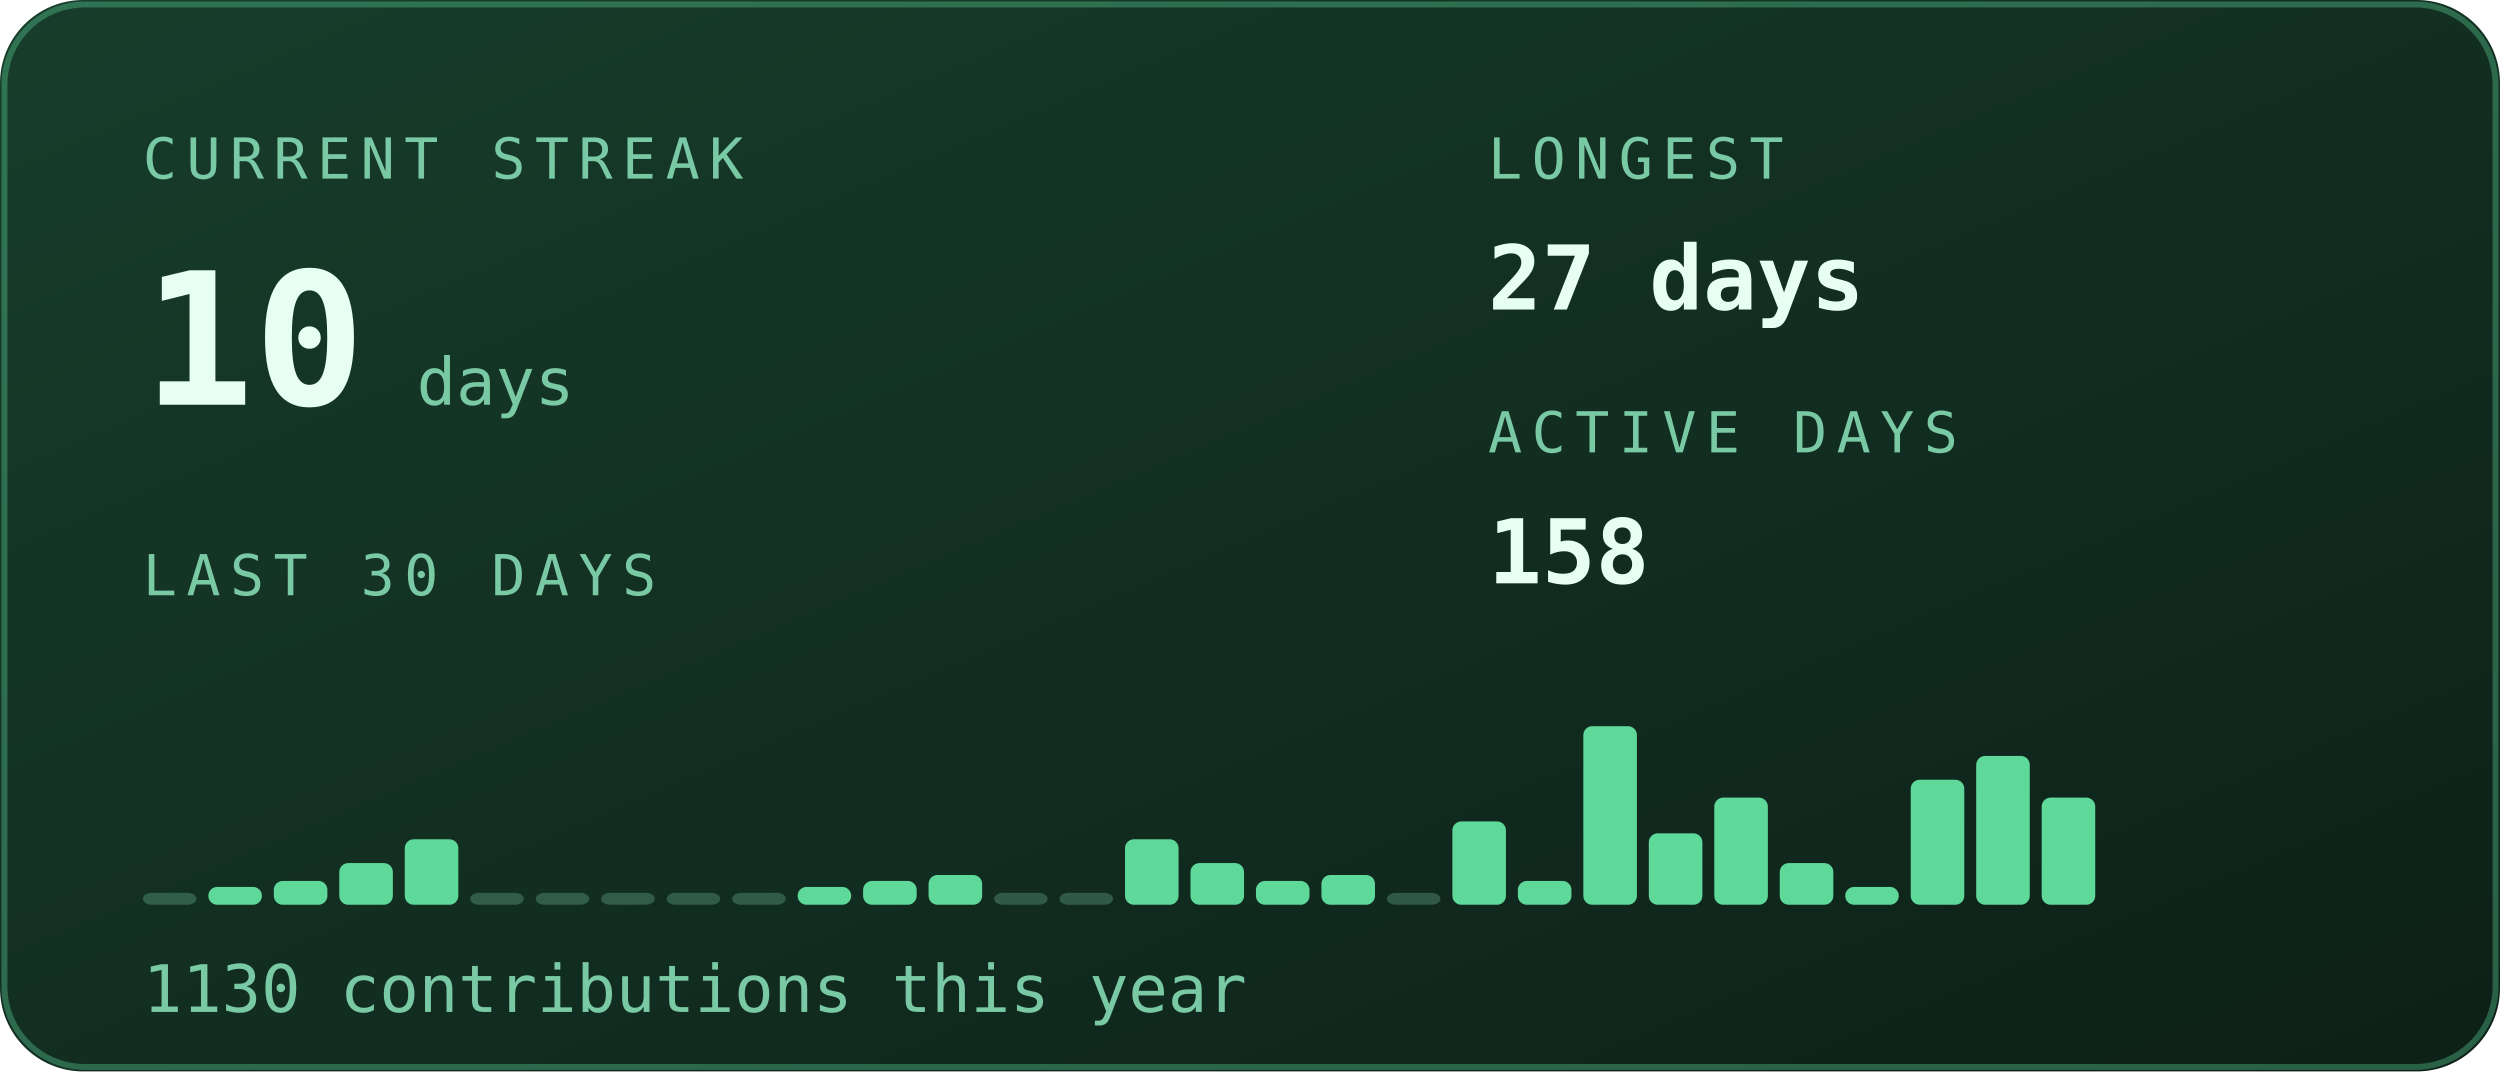
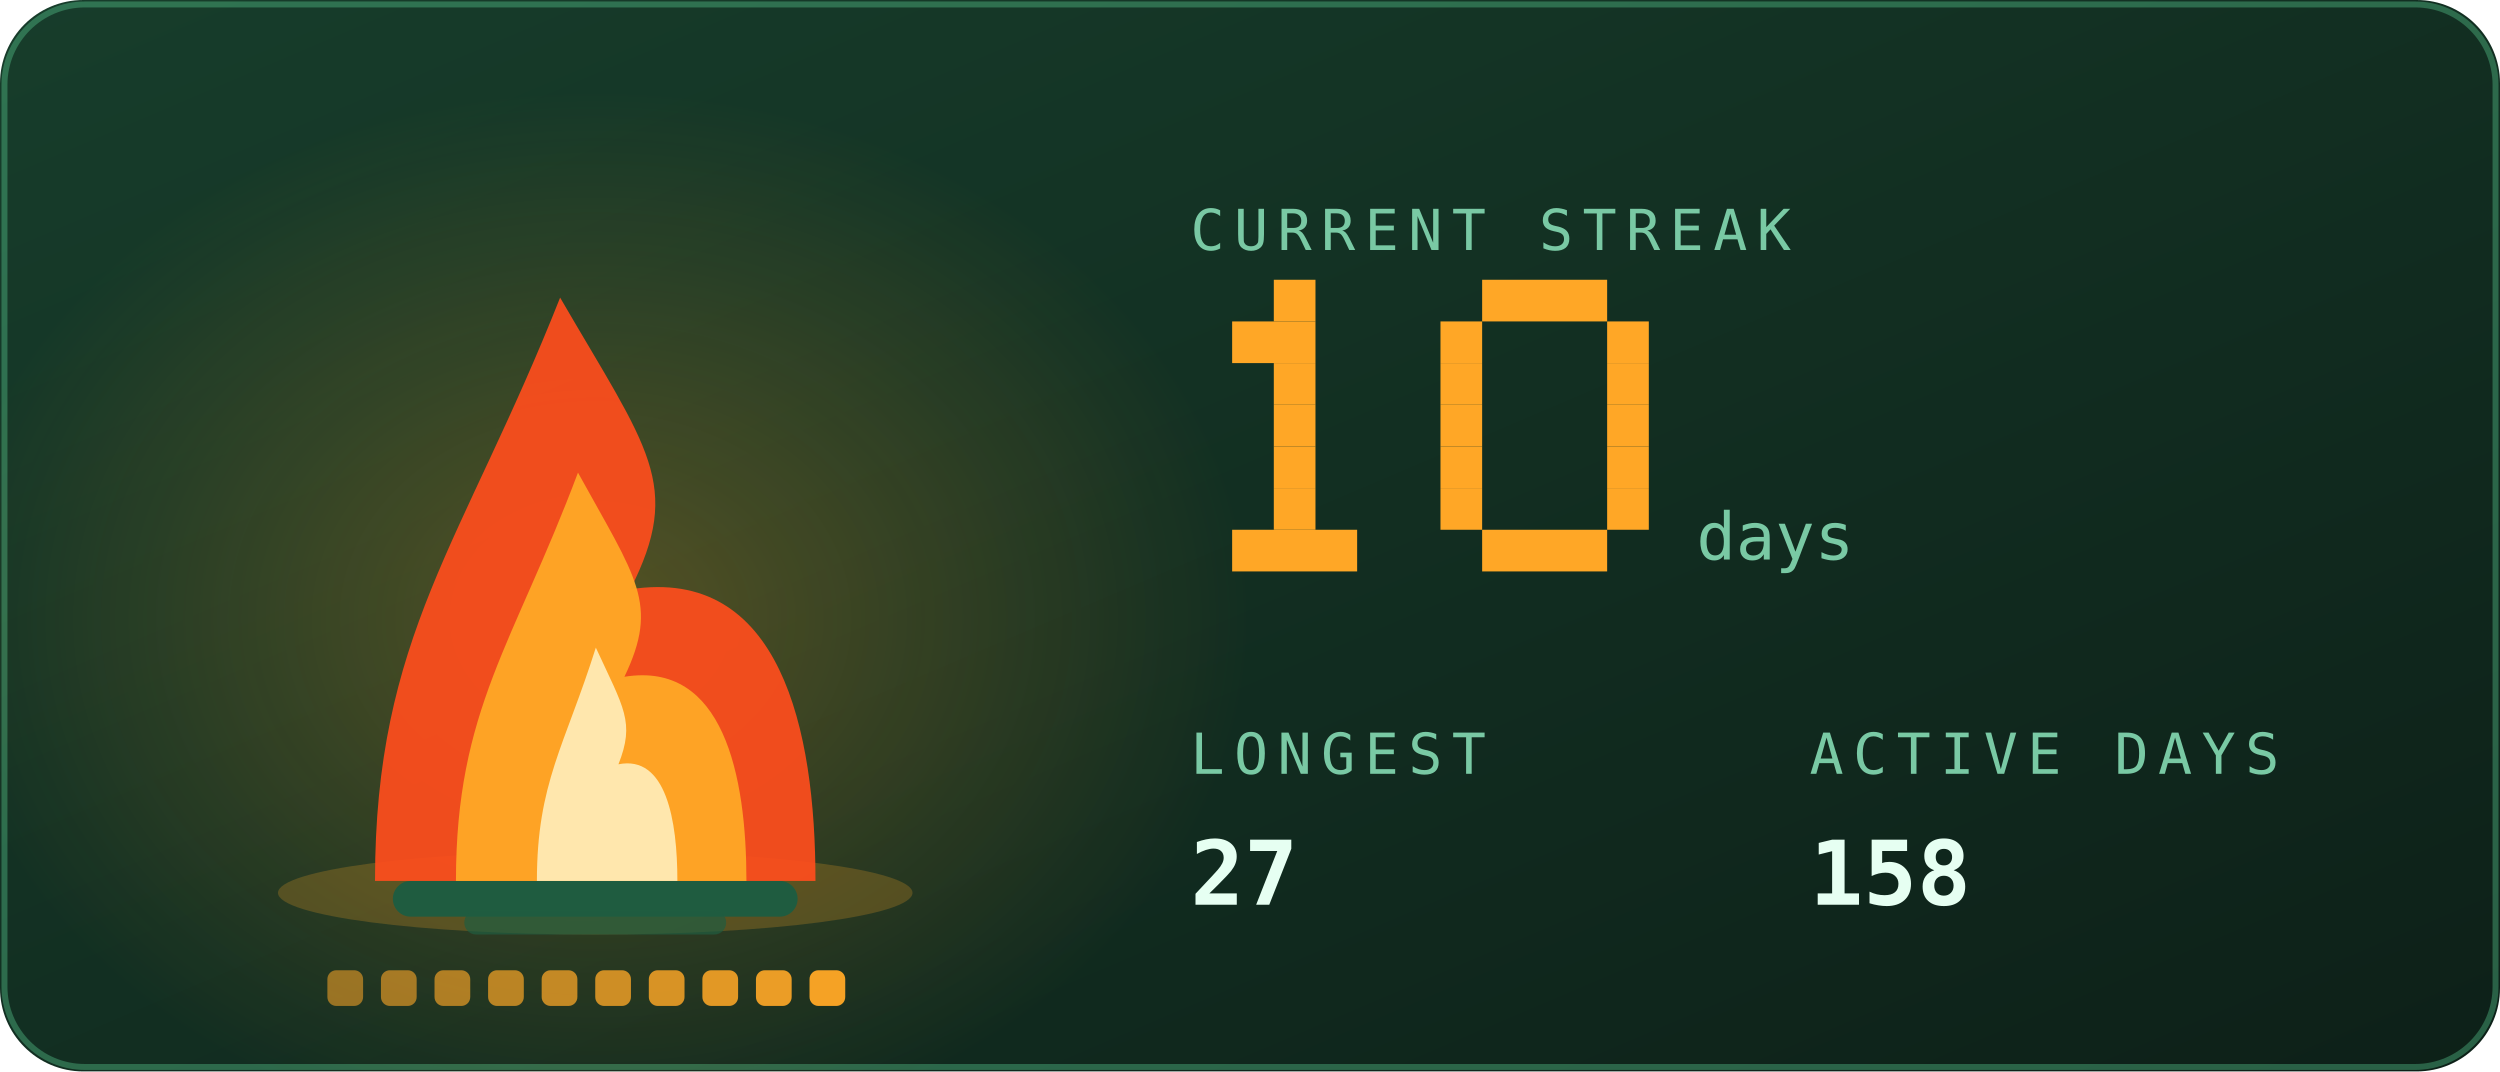
<svg xmlns="http://www.w3.org/2000/svg" viewBox="0 0 420 180" width="420" height="180" role="img" aria-labelledby="stkt stkd">
  <defs>
    <linearGradient id="stkbg" x1="0" y1="0" x2="1" y2="1">
      <stop offset="0" stop-color="#173d2b" />
      <stop offset="1" stop-color="#0d2018" />
    </linearGradient>
  </defs>
  <style>
    .mono{font-family:ui-monospace,SFMono-Regular,Menlo,Consolas,"DejaVu Sans Mono",monospace}
    .lbl{font-size:9.5px;letter-spacing:1.6px;fill:#79c9a4}
    .big{font-size:31px;font-weight:700;fill:#e6fff2}
    .med{font-size:15px;font-weight:700;fill:#e6fff2}
    .sm{font-size:11px;fill:#e6fff2}
    .dim{font-size:11px;fill:#79c9a4}
    
    .pulse{animation:pulse 3.4s ease-in-out infinite}
    @keyframes pulse{0%,100%{opacity:1}50%{opacity:.62}}
+     .fnum{font-size:11px;fill:#79c9a4}
+     
+     .f1{animation:fl1 1.15s ease-in-out infinite;transform-box:fill-box;transform-origin:50% 100%}
+     .f2{animation:fl2 0.87s ease-in-out infinite;transform-box:fill-box;transform-origin:50% 100%}
+     .f3{animation:fl3 0.61s ease-in-out infinite;transform-box:fill-box;transform-origin:50% 100%}
+     .em{animation:em 2.4s ease-out infinite}
+     .coal{animation:coal 2.8s ease-in-out infinite}
+     @keyframes fl1{0%,100%{transform:scale(1,1) translateX(0)}30%{transform:scale(.94,1.06) translateX(-1.5px)}65%{transform:scale(1.05,.95) translateX(1.5px)}}
+     @keyframes fl2{0%,100%{transform:scale(1.03,.96) translateX(1px)}45%{transform:scale(.93,1.1) translateX(-2px)}}
+     @keyframes fl3{0%,100%{transform:scale(1,1)}50%{transform:scale(.88,1.14)}}
+     @keyframes em{0%{opacity:0;transform:translate(0,0)}15%{opacity:.9}100%{opacity:0;transform:translate(-6px,-34px)}}
+     @keyframes coal{0%,100%{opacity:.5}50%{opacity:1}}
</style>
  <rect width="420" height="180" rx="14" fill="url(#stkbg)" />
  <rect x="0.75" y="0.75" width="418.5" height="178.5" rx="13.5" fill="none" stroke="#5fd99a" stroke-opacity="0.35" />
-   <text class="mono lbl" x="24" y="30">CURRENT STREAK</text>
-   <text class="mono big pulse" x="24" y="68" fill="#5fd99a">10</text>
-   <text class="mono dim" x="70" y="68">days</text>
-   <text class="mono lbl" x="250" y="30">LONGEST</text>
-   <text class="mono med" x="250" y="52">27 days</text>
-   <text class="mono lbl" x="250" y="76">ACTIVE DAYS</text>
-   <text class="mono med" x="250" y="98">158</text>
-   <text class="mono lbl" x="24" y="100">LAST 30 DAYS</text>
-   <rect x="24" y="150" width="9" height="2" rx="1.5" fill="#79c9a4" opacity="0.3" />
-   <rect x="35" y="149" width="9" height="3" rx="1.5" fill="#5fd99a" opacity="1" />
-   <rect x="46" y="148" width="9" height="4" rx="1.5" fill="#5fd99a" opacity="1" />
-   <rect x="57" y="145" width="9" height="7" rx="1.5" fill="#5fd99a" opacity="1" />
-   <rect x="68" y="141" width="9" height="11" rx="1.5" fill="#5fd99a" opacity="1" />
-   <rect x="79" y="150" width="9" height="2" rx="1.5" fill="#79c9a4" opacity="0.3" />
-   <rect x="90" y="150" width="9" height="2" rx="1.5" fill="#79c9a4" opacity="0.3" />
-   <rect x="101" y="150" width="9" height="2" rx="1.5" fill="#79c9a4" opacity="0.3" />
-   <rect x="112" y="150" width="9" height="2" rx="1.5" fill="#79c9a4" opacity="0.3" />
-   <rect x="123" y="150" width="9" height="2" rx="1.5" fill="#79c9a4" opacity="0.3" />
-   <rect x="134" y="149" width="9" height="3" rx="1.5" fill="#5fd99a" opacity="1" />
-   <rect x="145" y="148" width="9" height="4" rx="1.5" fill="#5fd99a" opacity="1" />
-   <rect x="156" y="147" width="9" height="5" rx="1.5" fill="#5fd99a" opacity="1" />
-   <rect x="167" y="150" width="9" height="2" rx="1.5" fill="#79c9a4" opacity="0.3" />
-   <rect x="178" y="150" width="9" height="2" rx="1.5" fill="#79c9a4" opacity="0.3" />
-   <rect x="189" y="141" width="9" height="11" rx="1.5" fill="#5fd99a" opacity="1" />
-   <rect x="200" y="145" width="9" height="7" rx="1.5" fill="#5fd99a" opacity="1" />
-   <rect x="211" y="148" width="9" height="4" rx="1.5" fill="#5fd99a" opacity="1" />
-   <rect x="222" y="147" width="9" height="5" rx="1.5" fill="#5fd99a" opacity="1" />
-   <rect x="233" y="150" width="9" height="2" rx="1.5" fill="#79c9a4" opacity="0.3" />
-   <rect x="244" y="138" width="9" height="14" rx="1.5" fill="#5fd99a" opacity="1" />
-   <rect x="255" y="148" width="9" height="4" rx="1.5" fill="#5fd99a" opacity="1" />
-   <rect x="266" y="122" width="9" height="30" rx="1.5" fill="#5fd99a" opacity="1" />
-   <rect x="277" y="140" width="9" height="12" rx="1.5" fill="#5fd99a" opacity="1" />
-   <rect x="288" y="134" width="9" height="18" rx="1.5" fill="#5fd99a" opacity="1" />
-   <rect x="299" y="145" width="9" height="7" rx="1.5" fill="#5fd99a" opacity="1" />
-   <rect x="310" y="149" width="9" height="3" rx="1.5" fill="#5fd99a" opacity="1" />
-   <rect x="321" y="131" width="9" height="21" rx="1.5" fill="#5fd99a" opacity="1" />
-   <rect x="332" y="127" width="9" height="25" rx="1.5" fill="#5fd99a" opacity="1" />
-   <rect x="343" y="134" width="9" height="18" rx="1.5" fill="#5fd99a" opacity="1" />
-   <text class="mono dim" x="24" y="170" font-size="9.5">1130 contributions this year</text>
+   <defs>
+     <radialGradient id="stkGlow" cx="0.5" cy="0.5" r="0.5">
+       <stop offset="0" stop-color="#ffa726" stop-opacity="0.28" />
+       <stop offset="1" stop-color="#ffa726" stop-opacity="0" />
+     </radialGradient>
+   </defs>
+   <ellipse cx="100" cy="103.9" rx="111.0" ry="88.2" fill="url(#stkGlow)" />
+   <ellipse cx="100" cy="150" rx="53.3" ry="7" fill="#ffa726" opacity="0.22" />
+   <rect x="66" y="148" width="68" height="6" rx="3" fill="#1f5c40" />
+   <rect x="78" y="153" width="44" height="4" rx="2" fill="#1f5c40" opacity="0.7" />
+   <g class="f1">
+     <path d="M63.0 148C63.0 106.8 77.8 91.2 94.1 50.0C108.9 75.5 114.8 81.4 105.9 99.0C131.1 95.1 137.0 122.5 137.0 148Z" fill="#ff4d1c" opacity="0.92" />
+   </g>
+   <g class="f2">
+     <path d="M76.6 148C76.6 119.2 86.3 108.2 97.1 79.4C106.9 97.2 110.8 101.4 104.9 113.7C121.5 111.0 125.4 130.2 125.4 148Z" fill="#ffa726" opacity="0.95" />
+   </g>
+   <g class="f3">
+     <path d="M90.2 148C90.2 131.5 94.9 125.3 100.1 108.8C104.8 119.0 106.7 121.3 103.9 128.4C111.9 126.8 113.8 137.8 113.8 148Z" fill="#fff3c4" opacity="0.85" />
+   </g>
+   <rect class="em" style="animation-delay:0.0s" x="88" y="46" width="3" height="3" fill="#ffa726" opacity="0" />
+   <rect class="em" style="animation-delay:0.8s" x="101" y="46" width="3" height="3" fill="#ffa726" opacity="0" />
+   <rect class="em" style="animation-delay:1.6s" x="114" y="46" width="3" height="3" fill="#ffa726" opacity="0" />
+   <rect x="55.0" y="163" width="6" height="6" rx="1.5" fill="#ffa726" opacity="0.55" class="coal" style="animation-delay:0.00s" />
+   <rect x="64.0" y="163" width="6" height="6" rx="1.5" fill="#ffa726" opacity="0.595" class="coal" style="animation-delay:0.18s" />
+   <rect x="73.0" y="163" width="6" height="6" rx="1.5" fill="#ffa726" opacity="0.64" class="coal" style="animation-delay:0.36s" />
+   <rect x="82.0" y="163" width="6" height="6" rx="1.5" fill="#ffa726" opacity="0.685" class="coal" style="animation-delay:0.54s" />
+   <rect x="91.0" y="163" width="6" height="6" rx="1.5" fill="#ffa726" opacity="0.73" class="coal" style="animation-delay:0.72s" />
+   <rect x="100.0" y="163" width="6" height="6" rx="1.5" fill="#ffa726" opacity="0.775" class="coal" style="animation-delay:0.90s" />
+   <rect x="109.0" y="163" width="6" height="6" rx="1.5" fill="#ffa726" opacity="0.82" class="coal" style="animation-delay:1.08s" />
+   <rect x="118.0" y="163" width="6" height="6" rx="1.5" fill="#ffa726" opacity="0.865" class="coal" style="animation-delay:1.26s" />
+   <rect x="127.0" y="163" width="6" height="6" rx="1.5" fill="#ffa726" opacity="0.91" class="coal" style="animation-delay:1.44s" />
+   <rect x="136.0" y="163" width="6" height="6" rx="1.5" fill="#ffa726" opacity="0.955" class="coal" style="animation-delay:1.62s" />
+   <text class="mono lbl" x="200" y="42">CURRENT STREAK</text>
+   <rect x="214" y="47" width="7" height="7" fill="#ffa726" />
+   <rect x="207" y="54" width="14" height="7" fill="#ffa726" />
+   <rect x="214" y="61" width="7" height="7" fill="#ffa726" />
+   <rect x="214" y="68" width="7" height="7" fill="#ffa726" />
+   <rect x="214" y="75" width="7" height="7" fill="#ffa726" />
+   <rect x="214" y="82" width="7" height="7" fill="#ffa726" />
+   <rect x="207" y="89" width="21" height="7" fill="#ffa726" />
+   <rect x="249" y="47" width="21" height="7" fill="#ffa726" />
+   <rect x="242" y="54" width="7" height="7" fill="#ffa726" />
+   <rect x="270" y="54" width="7" height="7" fill="#ffa726" />
+   <rect x="242" y="61" width="7" height="7" fill="#ffa726" />
+   <rect x="270" y="61" width="7" height="7" fill="#ffa726" />
+   <rect x="242" y="68" width="7" height="7" fill="#ffa726" />
+   <rect x="270" y="68" width="7" height="7" fill="#ffa726" />
+   <rect x="242" y="75" width="7" height="7" fill="#ffa726" />
+   <rect x="270" y="75" width="7" height="7" fill="#ffa726" />
+   <rect x="242" y="82" width="7" height="7" fill="#ffa726" />
+   <rect x="270" y="82" width="7" height="7" fill="#ffa726" />
+   <rect x="249" y="89" width="21" height="7" fill="#ffa726" />
+   <text class="mono fnum" x="285" y="94">days</text>
+   <text class="mono lbl" x="200" y="130">LONGEST</text>
+   <text class="mono med" x="200" y="152">27</text>
+   <text class="mono lbl" x="304" y="130">ACTIVE DAYS</text>
+   <text class="mono med" x="304" y="152">158</text>
</svg>
